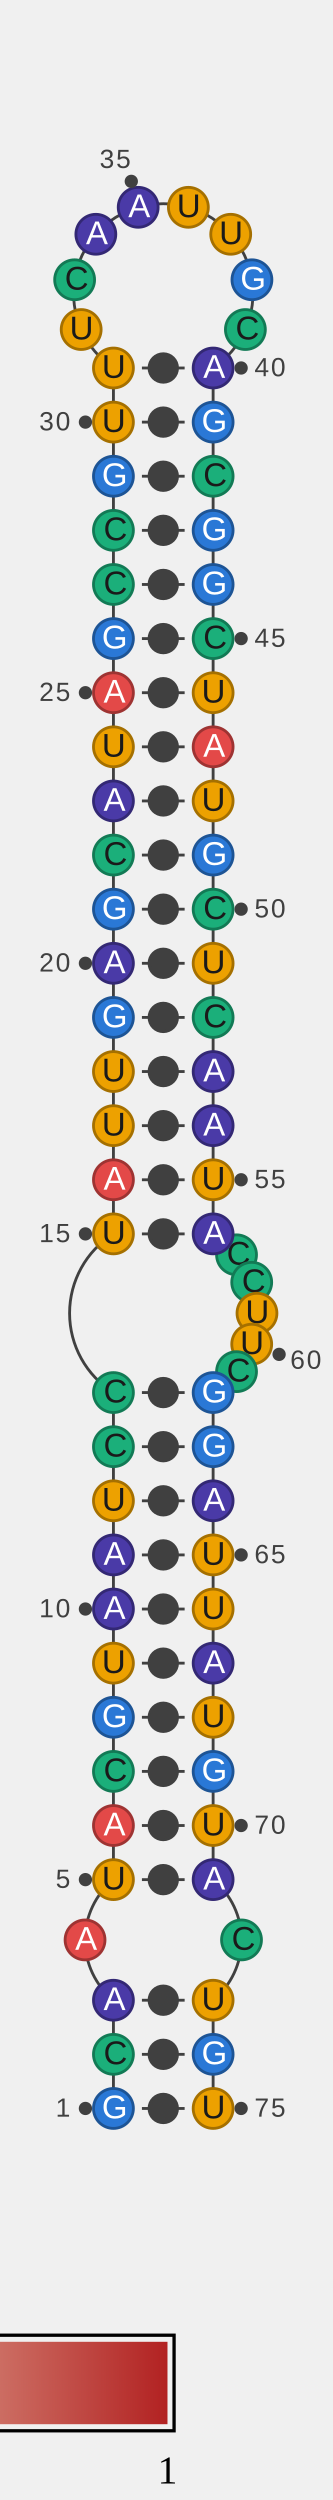
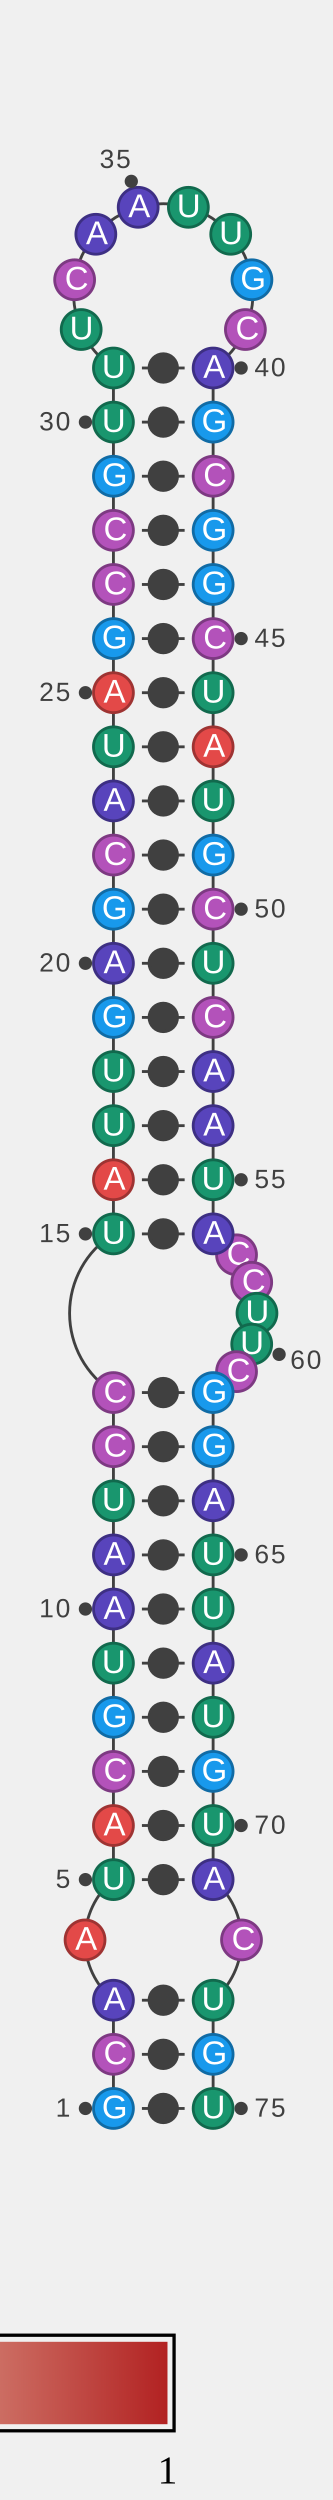
<svg xmlns="http://www.w3.org/2000/svg" width="100.817" height="758.554" viewBox="0 0 100.817 758.554">
  <path d="M 34.418 606.909 A 23.737 23.737 180 0 1 25.806 588.615" stroke="#404040" stroke-width="0.864" fill="none" />
  <path d="M 25.806 588.615 A 23.737 23.737 129.582 0 1 34.418 570.321" stroke="#404040" stroke-width="0.864" fill="none" />
  <path d="M 64.667 570.321 A 23.737 23.737 50.418 0 1 73.279 588.615" stroke="#404040" stroke-width="0.864" fill="none" />
  <path d="M 73.279 588.615 A 23.737 23.737 309.582 0 1 64.667 606.909" stroke="#404040" stroke-width="0.864" fill="none" />
  <g>
    <circle cx="25.806" cy="588.615" r="6.05" stroke="#9e3332" stroke-width="0.864" fill="#e34948" />
    <text x="22.806" y="591.615" style="fill:#ffffff;font-family:Arial;font-size:10;">A</text>
  </g>
  <g>
-     <circle cx="73.279" cy="588.615" r="6.05" stroke="#127a55" stroke-width="0.864" fill="#1baf7a" />
-     <text x="70.279" y="591.615" style="fill:#1a1a1a;font-family:Arial;font-size:10;">C</text>
+     <circle cx="73.279" cy="588.615" r="6.05" stroke="#7d3982" stroke-width="0.864" fill="#b352ba" />
+     <text x="70.279" y="591.615" style="fill:#ffffff;font-family:Arial;font-size:10;">C</text>
  </g>
  <path d="M 34.418 422.533 A 28.428 28.428 122.142 0 1 34.418 374.39" stroke="#404040" stroke-width="0.864" fill="none" />
  <path d="M 64.667 374.39 A 28.428 28.428 57.858 0 1 71.769 380.737" stroke="#404040" stroke-width="0.864" fill="none" />
  <path d="M 71.769 380.737 A 28.428 28.428 38.572 0 1 76.376 389.072" stroke="#404040" stroke-width="0.864" fill="none" />
  <path d="M 76.376 389.072 A 28.428 28.428 19.286 0 1 77.971 398.462" stroke="#404040" stroke-width="0.864" fill="none" />
  <path d="M 77.971 398.462 A 28.428 28.428 340.714 0 1 76.376 407.851" stroke="#404040" stroke-width="0.864" fill="none" />
  <path d="M 76.376 407.851 A 28.428 28.428 321.428 0 1 71.769 416.187" stroke="#404040" stroke-width="0.864" fill="none" />
  <path d="M 71.769 416.187 A 28.428 28.428 302.142 0 1 64.667 422.533" stroke="#404040" stroke-width="0.864" fill="none" />
  <g>
-     <circle cx="71.769" cy="380.737" r="6.05" stroke="#127a55" stroke-width="0.864" fill="#1baf7a" />
-     <text x="68.769" y="383.737" style="fill:#1a1a1a;font-family:Arial;font-size:10;">C</text>
-   </g>
-   <g>
-     <circle cx="76.376" cy="389.072" r="6.05" stroke="#127a55" stroke-width="0.864" fill="#1baf7a" />
-     <text x="73.376" y="392.072" style="fill:#1a1a1a;font-family:Arial;font-size:10;">C</text>
-   </g>
-   <g>
-     <circle cx="77.971" cy="398.462" r="6.05" stroke="#a57000" stroke-width="0.864" fill="#eda100" />
-     <text x="74.471" y="401.462" style="fill:#1a1a1a;font-family:Arial;font-size:10;">U</text>
-   </g>
-   <g>
-     <circle cx="76.376" cy="407.851" r="6.05" stroke="#a57000" stroke-width="0.864" fill="#eda100" />
-     <text x="72.876" y="410.851" style="fill:#1a1a1a;font-family:Arial;font-size:10;">U</text>
+     <circle cx="71.769" cy="380.737" r="6.05" stroke="#7d3982" stroke-width="0.864" fill="#b352ba" />
+     <text x="68.769" y="383.737" style="fill:#ffffff;font-family:Arial;font-size:10;">C</text>
+   </g>
+   <g>
+     <circle cx="76.376" cy="389.072" r="6.05" stroke="#7d3982" stroke-width="0.864" fill="#b352ba" />
+     <text x="73.376" y="392.072" style="fill:#ffffff;font-family:Arial;font-size:10;">C</text>
+   </g>
+   <g>
+     <circle cx="77.971" cy="398.462" r="6.05" stroke="#11694d" stroke-width="0.864" fill="#19966e" />
+     <text x="74.471" y="401.462" style="fill:#ffffff;font-family:Arial;font-size:10;">U</text>
+   </g>
+   <g>
+     <circle cx="76.376" cy="407.851" r="6.05" stroke="#11694d" stroke-width="0.864" fill="#19966e" />
+     <text x="72.876" y="410.851" style="fill:#ffffff;font-family:Arial;font-size:10;">U</text>
  </g>
  <g>
    <text x="88.064" y="415.316" style="fill:#404040;font-family:Arial;font-size:8;">6</text>
  </g>
  <g>
    <text x="93.064" y="415.316" style="fill:#404040;font-family:Arial;font-size:8;">0</text>
  </g>
  <g>
    <circle cx="84.685" cy="410.946" r="2.017" stroke-width="0.0" fill="#404040" />
  </g>
  <g>
-     <circle cx="71.769" cy="416.187" r="6.05" stroke="#127a55" stroke-width="0.864" fill="#1baf7a" />
-     <text x="68.769" y="419.187" style="fill:#1a1a1a;font-family:Arial;font-size:10;">C</text>
+     <circle cx="71.769" cy="416.187" r="6.05" stroke="#7d3982" stroke-width="0.864" fill="#b352ba" />
+     <text x="68.769" y="419.187" style="fill:#ffffff;font-family:Arial;font-size:10;">C</text>
  </g>
  <path d="M 34.418 111.657 A 27.216 27.216 203.742 0 1 24.63 99.988" stroke="#404040" stroke-width="0.864" fill="none" />
  <path d="M 24.63 99.988 A 27.216 27.216 171.245 0 1 22.643 84.887" stroke="#404040" stroke-width="0.864" fill="none" />
  <path d="M 22.643 84.887 A 27.216 27.216 171.245 0 1 29.081 71.083" stroke="#404040" stroke-width="0.864" fill="none" />
  <path d="M 29.081 71.083 A 27.216 27.216 138.747 0 1 41.927 62.9" stroke="#404040" stroke-width="0.864" fill="none" />
  <path d="M 41.927 62.9 A 27.216 27.216 106.249 0 1 57.158 62.9" stroke="#404040" stroke-width="0.864" fill="none" />
  <path d="M 57.158 62.9 A 27.216 27.216 73.751 0 1 70.004 71.083" stroke="#404040" stroke-width="0.864" fill="none" />
  <path d="M 70.004 71.083 A 27.216 27.216 41.253 0 1 76.442 84.887" stroke="#404040" stroke-width="0.864" fill="none" />
  <path d="M 76.442 84.887 A 27.216 27.216 8.755 0 1 74.455 99.988" stroke="#404040" stroke-width="0.864" fill="none" />
  <path d="M 74.455 99.988 A 27.216 27.216 303.76 0 1 64.667 111.657" stroke="#404040" stroke-width="0.864" fill="none" />
  <g>
-     <circle cx="24.63" cy="99.988" r="6.05" stroke="#a57000" stroke-width="0.864" fill="#eda100" />
-     <text x="21.13" y="102.988" style="fill:#1a1a1a;font-family:Arial;font-size:10;">U</text>
-   </g>
-   <g>
-     <circle cx="22.643" cy="84.887" r="6.05" stroke="#127a55" stroke-width="0.864" fill="#1baf7a" />
-     <text x="19.643" y="87.887" style="fill:#1a1a1a;font-family:Arial;font-size:10;">C</text>
-   </g>
-   <g>
-     <circle cx="29.081" cy="71.083" r="6.05" stroke="#332874" stroke-width="0.864" fill="#4a3aa7" />
+     <circle cx="24.63" cy="99.988" r="6.05" stroke="#11694d" stroke-width="0.864" fill="#19966e" />
+     <text x="21.13" y="102.988" style="fill:#ffffff;font-family:Arial;font-size:10;">U</text>
+   </g>
+   <g>
+     <circle cx="22.643" cy="84.887" r="6.05" stroke="#7d3982" stroke-width="0.864" fill="#b352ba" />
+     <text x="19.643" y="87.887" style="fill:#ffffff;font-family:Arial;font-size:10;">C</text>
+   </g>
+   <g>
+     <circle cx="29.081" cy="71.083" r="6.05" stroke="#3d2f83" stroke-width="0.864" fill="#5844bc" />
    <text x="26.081" y="74.083" style="fill:#ffffff;font-family:Arial;font-size:10;">A</text>
  </g>
  <g>
-     <circle cx="41.927" cy="62.9" r="6.05" stroke="#332874" stroke-width="0.864" fill="#4a3aa7" />
+     <circle cx="41.927" cy="62.9" r="6.05" stroke="#3d2f83" stroke-width="0.864" fill="#5844bc" />
    <text x="38.927" y="65.9" style="fill:#ffffff;font-family:Arial;font-size:10;">A</text>
  </g>
  <g>
    <text x="35.221" y="50.969" style="fill:#404040;font-family:Arial;font-size:8;">5</text>
  </g>
  <g>
    <text x="30.221" y="50.969" style="fill:#404040;font-family:Arial;font-size:8;">3</text>
  </g>
  <g>
    <circle cx="39.837" cy="55.029" r="2.017" stroke-width="0.0" fill="#404040" />
  </g>
  <g>
-     <circle cx="57.158" cy="62.9" r="6.05" stroke="#a57000" stroke-width="0.864" fill="#eda100" />
-     <text x="53.658" y="65.9" style="fill:#1a1a1a;font-family:Arial;font-size:10;">U</text>
-   </g>
-   <g>
-     <circle cx="70.004" cy="71.083" r="6.05" stroke="#a57000" stroke-width="0.864" fill="#eda100" />
-     <text x="66.504" y="74.083" style="fill:#1a1a1a;font-family:Arial;font-size:10;">U</text>
-   </g>
-   <g>
-     <circle cx="76.442" cy="84.887" r="6.05" stroke="#1d5495" stroke-width="0.864" fill="#2a78d6" />
+     <circle cx="57.158" cy="62.9" r="6.05" stroke="#11694d" stroke-width="0.864" fill="#19966e" />
+     <text x="53.658" y="65.9" style="fill:#ffffff;font-family:Arial;font-size:10;">U</text>
+   </g>
+   <g>
+     <circle cx="70.004" cy="71.083" r="6.05" stroke="#11694d" stroke-width="0.864" fill="#19966e" />
+     <text x="66.504" y="74.083" style="fill:#ffffff;font-family:Arial;font-size:10;">U</text>
+   </g>
+   <g>
+     <circle cx="76.442" cy="84.887" r="6.05" stroke="#106ba5" stroke-width="0.864" fill="#1899ec" />
    <text x="72.942" y="87.887" style="fill:#ffffff;font-family:Arial;font-size:10;">G</text>
  </g>
  <g>
-     <circle cx="74.455" cy="99.988" r="6.05" stroke="#127a55" stroke-width="0.864" fill="#1baf7a" />
-     <text x="71.455" y="102.988" style="fill:#1a1a1a;font-family:Arial;font-size:10;">C</text>
+     <circle cx="74.455" cy="99.988" r="6.05" stroke="#7d3982" stroke-width="0.864" fill="#b352ba" />
+     <text x="71.455" y="102.988" style="fill:#ffffff;font-family:Arial;font-size:10;">C</text>
  </g>
  <line x1="34.418" y1="633.701" x2="34.418" y2="629.38" stroke="#404040" stroke-width="0.864" />
  <line x1="34.418" y1="617.28" x2="34.418" y2="612.959" stroke="#404040" stroke-width="0.864" />
  <line x1="64.667" y1="612.959" x2="64.667" y2="617.28" stroke="#404040" stroke-width="0.864" />
  <line x1="64.667" y1="629.38" x2="64.667" y2="633.701" stroke="#404040" stroke-width="0.864" />
  <line x1="43.061" y1="639.751" x2="45.221" y2="639.751" stroke="#404040" stroke-width="0.864" />
  <circle cx="49.542" cy="639.751" r="4.321" stroke="#404040" stroke-width="0.864" fill="#404040" />
  <line x1="53.864" y1="639.751" x2="56.024" y2="639.751" stroke="#404040" stroke-width="0.864" />
  <g>
-     <circle cx="34.418" cy="639.751" r="6.05" stroke="#1d5495" stroke-width="0.864" fill="#2a78d6" />
+     <circle cx="34.418" cy="639.751" r="6.05" stroke="#106ba5" stroke-width="0.864" fill="#1899ec" />
    <text x="30.918" y="642.751" style="fill:#ffffff;font-family:Arial;font-size:10;">G</text>
  </g>
  <g>
    <text x="16.886" y="642.251" style="fill:#404040;font-family:Arial;font-size:8;">1</text>
  </g>
  <g>
    <circle cx="25.919" cy="639.751" r="2.017" stroke-width="0.0" fill="#404040" />
  </g>
  <g>
-     <circle cx="64.667" cy="639.751" r="6.05" stroke="#a57000" stroke-width="0.864" fill="#eda100" />
-     <text x="61.167" y="642.751" style="fill:#1a1a1a;font-family:Arial;font-size:10;">U</text>
+     <circle cx="64.667" cy="639.751" r="6.05" stroke="#11694d" stroke-width="0.864" fill="#19966e" />
+     <text x="61.167" y="642.751" style="fill:#ffffff;font-family:Arial;font-size:10;">U</text>
  </g>
  <g>
    <text x="77.199" y="642.251" style="fill:#404040;font-family:Arial;font-size:8;">7</text>
  </g>
  <g>
    <text x="82.199" y="642.251" style="fill:#404040;font-family:Arial;font-size:8;">5</text>
  </g>
  <g>
    <circle cx="73.165" cy="639.751" r="2.017" stroke-width="0.0" fill="#404040" />
  </g>
  <line x1="43.061" y1="623.33" x2="45.221" y2="623.33" stroke="#404040" stroke-width="0.864" />
  <circle cx="49.542" cy="623.33" r="4.321" stroke="#404040" stroke-width="0.864" fill="#404040" />
  <line x1="53.864" y1="623.33" x2="56.024" y2="623.33" stroke="#404040" stroke-width="0.864" />
  <g>
-     <circle cx="34.418" cy="623.33" r="6.05" stroke="#127a55" stroke-width="0.864" fill="#1baf7a" />
-     <text x="31.418" y="626.33" style="fill:#1a1a1a;font-family:Arial;font-size:10;">C</text>
-   </g>
-   <g>
-     <circle cx="64.667" cy="623.33" r="6.05" stroke="#1d5495" stroke-width="0.864" fill="#2a78d6" />
+     <circle cx="34.418" cy="623.33" r="6.05" stroke="#7d3982" stroke-width="0.864" fill="#b352ba" />
+     <text x="31.418" y="626.33" style="fill:#ffffff;font-family:Arial;font-size:10;">C</text>
+   </g>
+   <g>
+     <circle cx="64.667" cy="623.33" r="6.05" stroke="#106ba5" stroke-width="0.864" fill="#1899ec" />
    <text x="61.167" y="626.33" style="fill:#ffffff;font-family:Arial;font-size:10;">G</text>
  </g>
  <line x1="43.061" y1="606.909" x2="45.221" y2="606.909" stroke="#404040" stroke-width="0.864" />
  <circle cx="49.542" cy="606.909" r="4.321" stroke="#404040" stroke-width="0.864" fill="#404040" />
  <line x1="53.864" y1="606.909" x2="56.024" y2="606.909" stroke="#404040" stroke-width="0.864" />
  <g>
-     <circle cx="34.418" cy="606.909" r="6.05" stroke="#332874" stroke-width="0.864" fill="#4a3aa7" />
+     <circle cx="34.418" cy="606.909" r="6.05" stroke="#3d2f83" stroke-width="0.864" fill="#5844bc" />
    <text x="31.418" y="609.909" style="fill:#ffffff;font-family:Arial;font-size:10;">A</text>
  </g>
  <g>
-     <circle cx="64.667" cy="606.909" r="6.05" stroke="#a57000" stroke-width="0.864" fill="#eda100" />
-     <text x="61.167" y="609.909" style="fill:#1a1a1a;font-family:Arial;font-size:10;">U</text>
+     <circle cx="64.667" cy="606.909" r="6.05" stroke="#11694d" stroke-width="0.864" fill="#19966e" />
+     <text x="61.167" y="609.909" style="fill:#ffffff;font-family:Arial;font-size:10;">U</text>
  </g>
  <line x1="34.418" y1="564.271" x2="34.418" y2="559.95" stroke="#404040" stroke-width="0.864" />
  <line x1="34.418" y1="547.85" x2="34.418" y2="543.529" stroke="#404040" stroke-width="0.864" />
  <line x1="34.418" y1="531.429" x2="34.418" y2="527.108" stroke="#404040" stroke-width="0.864" />
  <line x1="34.418" y1="515.008" x2="34.418" y2="510.687" stroke="#404040" stroke-width="0.864" />
  <line x1="34.418" y1="498.587" x2="34.418" y2="494.266" stroke="#404040" stroke-width="0.864" />
  <line x1="34.418" y1="482.167" x2="34.418" y2="477.845" stroke="#404040" stroke-width="0.864" />
  <line x1="34.418" y1="465.746" x2="34.418" y2="461.424" stroke="#404040" stroke-width="0.864" />
  <line x1="34.418" y1="449.325" x2="34.418" y2="445.004" stroke="#404040" stroke-width="0.864" />
  <line x1="34.418" y1="432.904" x2="34.418" y2="428.583" stroke="#404040" stroke-width="0.864" />
  <line x1="64.667" y1="428.583" x2="64.667" y2="432.904" stroke="#404040" stroke-width="0.864" />
  <line x1="64.667" y1="445.004" x2="64.667" y2="449.325" stroke="#404040" stroke-width="0.864" />
  <line x1="64.667" y1="461.424" x2="64.667" y2="465.746" stroke="#404040" stroke-width="0.864" />
  <line x1="64.667" y1="477.845" x2="64.667" y2="482.167" stroke="#404040" stroke-width="0.864" />
  <line x1="64.667" y1="494.266" x2="64.667" y2="498.587" stroke="#404040" stroke-width="0.864" />
  <line x1="64.667" y1="510.687" x2="64.667" y2="515.008" stroke="#404040" stroke-width="0.864" />
  <line x1="64.667" y1="527.108" x2="64.667" y2="531.429" stroke="#404040" stroke-width="0.864" />
  <line x1="64.667" y1="543.529" x2="64.667" y2="547.85" stroke="#404040" stroke-width="0.864" />
  <line x1="64.667" y1="559.95" x2="64.667" y2="564.271" stroke="#404040" stroke-width="0.864" />
  <line x1="43.061" y1="570.321" x2="45.221" y2="570.321" stroke="#404040" stroke-width="0.864" />
  <circle cx="49.542" cy="570.321" r="4.321" stroke="#404040" stroke-width="0.864" fill="#404040" />
  <line x1="53.864" y1="570.321" x2="56.024" y2="570.321" stroke="#404040" stroke-width="0.864" />
  <g>
-     <circle cx="34.418" cy="570.321" r="6.05" stroke="#a57000" stroke-width="0.864" fill="#eda100" />
-     <text x="30.918" y="573.321" style="fill:#1a1a1a;font-family:Arial;font-size:10;">U</text>
+     <circle cx="34.418" cy="570.321" r="6.05" stroke="#11694d" stroke-width="0.864" fill="#19966e" />
+     <text x="30.918" y="573.321" style="fill:#ffffff;font-family:Arial;font-size:10;">U</text>
  </g>
  <g>
    <text x="16.886" y="572.821" style="fill:#404040;font-family:Arial;font-size:8;">5</text>
  </g>
  <g>
    <circle cx="25.919" cy="570.321" r="2.017" stroke-width="0.0" fill="#404040" />
  </g>
  <g>
-     <circle cx="64.667" cy="570.321" r="6.05" stroke="#332874" stroke-width="0.864" fill="#4a3aa7" />
+     <circle cx="64.667" cy="570.321" r="6.05" stroke="#3d2f83" stroke-width="0.864" fill="#5844bc" />
    <text x="61.667" y="573.321" style="fill:#ffffff;font-family:Arial;font-size:10;">A</text>
  </g>
  <line x1="43.061" y1="553.9" x2="45.221" y2="553.9" stroke="#404040" stroke-width="0.864" />
  <circle cx="49.542" cy="553.9" r="4.321" stroke="#404040" stroke-width="0.864" fill="#404040" />
  <line x1="53.864" y1="553.9" x2="56.024" y2="553.9" stroke="#404040" stroke-width="0.864" />
  <g>
    <circle cx="34.418" cy="553.9" r="6.05" stroke="#9e3332" stroke-width="0.864" fill="#e34948" />
    <text x="31.418" y="556.9" style="fill:#ffffff;font-family:Arial;font-size:10;">A</text>
  </g>
  <g>
-     <circle cx="64.667" cy="553.9" r="6.05" stroke="#a57000" stroke-width="0.864" fill="#eda100" />
-     <text x="61.167" y="556.9" style="fill:#1a1a1a;font-family:Arial;font-size:10;">U</text>
+     <circle cx="64.667" cy="553.9" r="6.05" stroke="#11694d" stroke-width="0.864" fill="#19966e" />
+     <text x="61.167" y="556.9" style="fill:#ffffff;font-family:Arial;font-size:10;">U</text>
  </g>
  <g>
    <text x="77.199" y="556.4" style="fill:#404040;font-family:Arial;font-size:8;">7</text>
  </g>
  <g>
    <text x="82.199" y="556.4" style="fill:#404040;font-family:Arial;font-size:8;">0</text>
  </g>
  <g>
    <circle cx="73.165" cy="553.9" r="2.017" stroke-width="0.0" fill="#404040" />
  </g>
  <line x1="43.061" y1="537.479" x2="45.221" y2="537.479" stroke="#404040" stroke-width="0.864" />
  <circle cx="49.542" cy="537.479" r="4.321" stroke="#404040" stroke-width="0.864" fill="#404040" />
  <line x1="53.864" y1="537.479" x2="56.024" y2="537.479" stroke="#404040" stroke-width="0.864" />
  <g>
-     <circle cx="34.418" cy="537.479" r="6.05" stroke="#127a55" stroke-width="0.864" fill="#1baf7a" />
-     <text x="31.418" y="540.479" style="fill:#1a1a1a;font-family:Arial;font-size:10;">C</text>
-   </g>
-   <g>
-     <circle cx="64.667" cy="537.479" r="6.05" stroke="#1d5495" stroke-width="0.864" fill="#2a78d6" />
+     <circle cx="34.418" cy="537.479" r="6.05" stroke="#7d3982" stroke-width="0.864" fill="#b352ba" />
+     <text x="31.418" y="540.479" style="fill:#ffffff;font-family:Arial;font-size:10;">C</text>
+   </g>
+   <g>
+     <circle cx="64.667" cy="537.479" r="6.05" stroke="#106ba5" stroke-width="0.864" fill="#1899ec" />
    <text x="61.167" y="540.479" style="fill:#ffffff;font-family:Arial;font-size:10;">G</text>
  </g>
  <line x1="43.061" y1="521.058" x2="45.221" y2="521.058" stroke="#404040" stroke-width="0.864" />
  <circle cx="49.542" cy="521.058" r="4.321" stroke="#404040" stroke-width="0.864" fill="#404040" />
  <line x1="53.864" y1="521.058" x2="56.024" y2="521.058" stroke="#404040" stroke-width="0.864" />
  <g>
-     <circle cx="34.418" cy="521.058" r="6.05" stroke="#1d5495" stroke-width="0.864" fill="#2a78d6" />
+     <circle cx="34.418" cy="521.058" r="6.05" stroke="#106ba5" stroke-width="0.864" fill="#1899ec" />
    <text x="30.918" y="524.058" style="fill:#ffffff;font-family:Arial;font-size:10;">G</text>
  </g>
  <g>
-     <circle cx="64.667" cy="521.058" r="6.05" stroke="#a57000" stroke-width="0.864" fill="#eda100" />
-     <text x="61.167" y="524.058" style="fill:#1a1a1a;font-family:Arial;font-size:10;">U</text>
+     <circle cx="64.667" cy="521.058" r="6.05" stroke="#11694d" stroke-width="0.864" fill="#19966e" />
+     <text x="61.167" y="524.058" style="fill:#ffffff;font-family:Arial;font-size:10;">U</text>
  </g>
  <line x1="43.061" y1="504.637" x2="45.221" y2="504.637" stroke="#404040" stroke-width="0.864" />
  <circle cx="49.542" cy="504.637" r="4.321" stroke="#404040" stroke-width="0.864" fill="#404040" />
  <line x1="53.864" y1="504.637" x2="56.024" y2="504.637" stroke="#404040" stroke-width="0.864" />
  <g>
-     <circle cx="34.418" cy="504.637" r="6.05" stroke="#a57000" stroke-width="0.864" fill="#eda100" />
-     <text x="30.918" y="507.637" style="fill:#1a1a1a;font-family:Arial;font-size:10;">U</text>
-   </g>
-   <g>
-     <circle cx="64.667" cy="504.637" r="6.05" stroke="#332874" stroke-width="0.864" fill="#4a3aa7" />
+     <circle cx="34.418" cy="504.637" r="6.05" stroke="#11694d" stroke-width="0.864" fill="#19966e" />
+     <text x="30.918" y="507.637" style="fill:#ffffff;font-family:Arial;font-size:10;">U</text>
+   </g>
+   <g>
+     <circle cx="64.667" cy="504.637" r="6.05" stroke="#3d2f83" stroke-width="0.864" fill="#5844bc" />
    <text x="61.667" y="507.637" style="fill:#ffffff;font-family:Arial;font-size:10;">A</text>
  </g>
  <line x1="43.061" y1="488.216" x2="45.221" y2="488.216" stroke="#404040" stroke-width="0.864" />
  <circle cx="49.542" cy="488.216" r="4.321" stroke="#404040" stroke-width="0.864" fill="#404040" />
  <line x1="53.864" y1="488.216" x2="56.024" y2="488.216" stroke="#404040" stroke-width="0.864" />
  <g>
-     <circle cx="34.418" cy="488.216" r="6.05" stroke="#332874" stroke-width="0.864" fill="#4a3aa7" />
+     <circle cx="34.418" cy="488.216" r="6.05" stroke="#3d2f83" stroke-width="0.864" fill="#5844bc" />
    <text x="31.418" y="491.216" style="fill:#ffffff;font-family:Arial;font-size:10;">A</text>
  </g>
  <g>
    <text x="16.886" y="490.716" style="fill:#404040;font-family:Arial;font-size:8;">0</text>
  </g>
  <g>
    <text x="11.886" y="490.716" style="fill:#404040;font-family:Arial;font-size:8;">1</text>
  </g>
  <g>
    <circle cx="25.919" cy="488.216" r="2.017" stroke-width="0.0" fill="#404040" />
  </g>
  <g>
-     <circle cx="64.667" cy="488.216" r="6.05" stroke="#a57000" stroke-width="0.864" fill="#eda100" />
-     <text x="61.167" y="491.216" style="fill:#1a1a1a;font-family:Arial;font-size:10;">U</text>
+     <circle cx="64.667" cy="488.216" r="6.05" stroke="#11694d" stroke-width="0.864" fill="#19966e" />
+     <text x="61.167" y="491.216" style="fill:#ffffff;font-family:Arial;font-size:10;">U</text>
  </g>
  <line x1="43.061" y1="471.796" x2="45.221" y2="471.796" stroke="#404040" stroke-width="0.864" />
  <circle cx="49.542" cy="471.796" r="4.321" stroke="#404040" stroke-width="0.864" fill="#404040" />
  <line x1="53.864" y1="471.796" x2="56.024" y2="471.796" stroke="#404040" stroke-width="0.864" />
  <g>
-     <circle cx="34.418" cy="471.796" r="6.05" stroke="#332874" stroke-width="0.864" fill="#4a3aa7" />
+     <circle cx="34.418" cy="471.796" r="6.05" stroke="#3d2f83" stroke-width="0.864" fill="#5844bc" />
    <text x="31.418" y="474.796" style="fill:#ffffff;font-family:Arial;font-size:10;">A</text>
  </g>
  <g>
-     <circle cx="64.667" cy="471.796" r="6.05" stroke="#a57000" stroke-width="0.864" fill="#eda100" />
-     <text x="61.167" y="474.796" style="fill:#1a1a1a;font-family:Arial;font-size:10;">U</text>
+     <circle cx="64.667" cy="471.796" r="6.05" stroke="#11694d" stroke-width="0.864" fill="#19966e" />
+     <text x="61.167" y="474.796" style="fill:#ffffff;font-family:Arial;font-size:10;">U</text>
  </g>
  <g>
    <text x="77.199" y="474.296" style="fill:#404040;font-family:Arial;font-size:8;">6</text>
  </g>
  <g>
    <text x="82.199" y="474.296" style="fill:#404040;font-family:Arial;font-size:8;">5</text>
  </g>
  <g>
    <circle cx="73.165" cy="471.796" r="2.017" stroke-width="0.0" fill="#404040" />
  </g>
  <line x1="43.061" y1="455.375" x2="45.221" y2="455.375" stroke="#404040" stroke-width="0.864" />
  <circle cx="49.542" cy="455.375" r="4.321" stroke="#404040" stroke-width="0.864" fill="#404040" />
  <line x1="53.864" y1="455.375" x2="56.024" y2="455.375" stroke="#404040" stroke-width="0.864" />
  <g>
-     <circle cx="34.418" cy="455.375" r="6.05" stroke="#a57000" stroke-width="0.864" fill="#eda100" />
-     <text x="30.918" y="458.375" style="fill:#1a1a1a;font-family:Arial;font-size:10;">U</text>
-   </g>
-   <g>
-     <circle cx="64.667" cy="455.375" r="6.05" stroke="#332874" stroke-width="0.864" fill="#4a3aa7" />
+     <circle cx="34.418" cy="455.375" r="6.05" stroke="#11694d" stroke-width="0.864" fill="#19966e" />
+     <text x="30.918" y="458.375" style="fill:#ffffff;font-family:Arial;font-size:10;">U</text>
+   </g>
+   <g>
+     <circle cx="64.667" cy="455.375" r="6.05" stroke="#3d2f83" stroke-width="0.864" fill="#5844bc" />
    <text x="61.667" y="458.375" style="fill:#ffffff;font-family:Arial;font-size:10;">A</text>
  </g>
  <line x1="43.061" y1="438.954" x2="45.221" y2="438.954" stroke="#404040" stroke-width="0.864" />
  <circle cx="49.542" cy="438.954" r="4.321" stroke="#404040" stroke-width="0.864" fill="#404040" />
  <line x1="53.864" y1="438.954" x2="56.024" y2="438.954" stroke="#404040" stroke-width="0.864" />
  <g>
-     <circle cx="34.418" cy="438.954" r="6.05" stroke="#127a55" stroke-width="0.864" fill="#1baf7a" />
-     <text x="31.418" y="441.954" style="fill:#1a1a1a;font-family:Arial;font-size:10;">C</text>
-   </g>
-   <g>
-     <circle cx="64.667" cy="438.954" r="6.05" stroke="#1d5495" stroke-width="0.864" fill="#2a78d6" />
+     <circle cx="34.418" cy="438.954" r="6.05" stroke="#7d3982" stroke-width="0.864" fill="#b352ba" />
+     <text x="31.418" y="441.954" style="fill:#ffffff;font-family:Arial;font-size:10;">C</text>
+   </g>
+   <g>
+     <circle cx="64.667" cy="438.954" r="6.05" stroke="#106ba5" stroke-width="0.864" fill="#1899ec" />
    <text x="61.167" y="441.954" style="fill:#ffffff;font-family:Arial;font-size:10;">G</text>
  </g>
  <line x1="43.061" y1="422.533" x2="45.221" y2="422.533" stroke="#404040" stroke-width="0.864" />
  <circle cx="49.542" cy="422.533" r="4.321" stroke="#404040" stroke-width="0.864" fill="#404040" />
  <line x1="53.864" y1="422.533" x2="56.024" y2="422.533" stroke="#404040" stroke-width="0.864" />
  <g>
-     <circle cx="34.418" cy="422.533" r="6.05" stroke="#127a55" stroke-width="0.864" fill="#1baf7a" />
-     <text x="31.418" y="425.533" style="fill:#1a1a1a;font-family:Arial;font-size:10;">C</text>
-   </g>
-   <g>
-     <circle cx="64.667" cy="422.533" r="6.05" stroke="#1d5495" stroke-width="0.864" fill="#2a78d6" />
+     <circle cx="34.418" cy="422.533" r="6.05" stroke="#7d3982" stroke-width="0.864" fill="#b352ba" />
+     <text x="31.418" y="425.533" style="fill:#ffffff;font-family:Arial;font-size:10;">C</text>
+   </g>
+   <g>
+     <circle cx="64.667" cy="422.533" r="6.05" stroke="#106ba5" stroke-width="0.864" fill="#1899ec" />
    <text x="61.167" y="425.533" style="fill:#ffffff;font-family:Arial;font-size:10;">G</text>
  </g>
  <line x1="34.418" y1="368.341" x2="34.418" y2="364.019" stroke="#404040" stroke-width="0.864" />
  <line x1="34.418" y1="351.92" x2="34.418" y2="347.598" stroke="#404040" stroke-width="0.864" />
  <line x1="34.418" y1="335.499" x2="34.418" y2="331.178" stroke="#404040" stroke-width="0.864" />
  <line x1="34.418" y1="319.078" x2="34.418" y2="314.757" stroke="#404040" stroke-width="0.864" />
  <line x1="34.418" y1="302.657" x2="34.418" y2="298.336" stroke="#404040" stroke-width="0.864" />
  <line x1="34.418" y1="286.236" x2="34.418" y2="281.915" stroke="#404040" stroke-width="0.864" />
  <line x1="34.418" y1="269.815" x2="34.418" y2="265.494" stroke="#404040" stroke-width="0.864" />
  <line x1="34.418" y1="253.395" x2="34.418" y2="249.073" stroke="#404040" stroke-width="0.864" />
  <line x1="34.418" y1="236.974" x2="34.418" y2="232.652" stroke="#404040" stroke-width="0.864" />
  <line x1="34.418" y1="220.553" x2="34.418" y2="216.232" stroke="#404040" stroke-width="0.864" />
  <line x1="34.418" y1="204.132" x2="34.418" y2="199.811" stroke="#404040" stroke-width="0.864" />
  <line x1="34.418" y1="187.711" x2="34.418" y2="183.39" stroke="#404040" stroke-width="0.864" />
  <line x1="34.418" y1="171.29" x2="34.418" y2="166.969" stroke="#404040" stroke-width="0.864" />
  <line x1="34.418" y1="154.869" x2="34.418" y2="150.548" stroke="#404040" stroke-width="0.864" />
  <line x1="34.418" y1="138.449" x2="34.418" y2="134.127" stroke="#404040" stroke-width="0.864" />
  <line x1="34.418" y1="122.028" x2="34.418" y2="117.706" stroke="#404040" stroke-width="0.864" />
  <line x1="64.667" y1="117.706" x2="64.667" y2="122.028" stroke="#404040" stroke-width="0.864" />
  <line x1="64.667" y1="134.127" x2="64.667" y2="138.449" stroke="#404040" stroke-width="0.864" />
  <line x1="64.667" y1="150.548" x2="64.667" y2="154.869" stroke="#404040" stroke-width="0.864" />
  <line x1="64.667" y1="166.969" x2="64.667" y2="171.29" stroke="#404040" stroke-width="0.864" />
  <line x1="64.667" y1="183.39" x2="64.667" y2="187.711" stroke="#404040" stroke-width="0.864" />
  <line x1="64.667" y1="199.811" x2="64.667" y2="204.132" stroke="#404040" stroke-width="0.864" />
  <line x1="64.667" y1="216.232" x2="64.667" y2="220.553" stroke="#404040" stroke-width="0.864" />
  <line x1="64.667" y1="232.652" x2="64.667" y2="236.974" stroke="#404040" stroke-width="0.864" />
  <line x1="64.667" y1="249.073" x2="64.667" y2="253.395" stroke="#404040" stroke-width="0.864" />
  <line x1="64.667" y1="265.494" x2="64.667" y2="269.815" stroke="#404040" stroke-width="0.864" />
  <line x1="64.667" y1="281.915" x2="64.667" y2="286.236" stroke="#404040" stroke-width="0.864" />
  <line x1="64.667" y1="298.336" x2="64.667" y2="302.657" stroke="#404040" stroke-width="0.864" />
  <line x1="64.667" y1="314.757" x2="64.667" y2="319.078" stroke="#404040" stroke-width="0.864" />
  <line x1="64.667" y1="331.178" x2="64.667" y2="335.499" stroke="#404040" stroke-width="0.864" />
  <line x1="64.667" y1="347.598" x2="64.667" y2="351.92" stroke="#404040" stroke-width="0.864" />
  <line x1="64.667" y1="364.019" x2="64.667" y2="368.341" stroke="#404040" stroke-width="0.864" />
  <line x1="43.061" y1="374.39" x2="45.221" y2="374.39" stroke="#404040" stroke-width="0.864" />
  <circle cx="49.542" cy="374.39" r="4.321" stroke="#404040" stroke-width="0.864" fill="#404040" />
  <line x1="53.864" y1="374.39" x2="56.024" y2="374.39" stroke="#404040" stroke-width="0.864" />
  <g>
-     <circle cx="34.418" cy="374.39" r="6.05" stroke="#a57000" stroke-width="0.864" fill="#eda100" />
-     <text x="30.918" y="377.39" style="fill:#1a1a1a;font-family:Arial;font-size:10;">U</text>
+     <circle cx="34.418" cy="374.39" r="6.05" stroke="#11694d" stroke-width="0.864" fill="#19966e" />
+     <text x="30.918" y="377.39" style="fill:#ffffff;font-family:Arial;font-size:10;">U</text>
  </g>
  <g>
    <text x="16.886" y="376.89" style="fill:#404040;font-family:Arial;font-size:8;">5</text>
  </g>
  <g>
    <text x="11.886" y="376.89" style="fill:#404040;font-family:Arial;font-size:8;">1</text>
  </g>
  <g>
    <circle cx="25.919" cy="374.39" r="2.017" stroke-width="0.0" fill="#404040" />
  </g>
  <g>
-     <circle cx="64.667" cy="374.39" r="6.05" stroke="#332874" stroke-width="0.864" fill="#4a3aa7" />
+     <circle cx="64.667" cy="374.39" r="6.05" stroke="#3d2f83" stroke-width="0.864" fill="#5844bc" />
    <text x="61.667" y="377.39" style="fill:#ffffff;font-family:Arial;font-size:10;">A</text>
  </g>
  <line x1="43.061" y1="357.969" x2="45.221" y2="357.969" stroke="#404040" stroke-width="0.864" />
  <circle cx="49.542" cy="357.969" r="4.321" stroke="#404040" stroke-width="0.864" fill="#404040" />
  <line x1="53.864" y1="357.969" x2="56.024" y2="357.969" stroke="#404040" stroke-width="0.864" />
  <g>
    <circle cx="34.418" cy="357.969" r="6.05" stroke="#9e3332" stroke-width="0.864" fill="#e34948" />
    <text x="31.418" y="360.969" style="fill:#ffffff;font-family:Arial;font-size:10;">A</text>
  </g>
  <g>
-     <circle cx="64.667" cy="357.969" r="6.05" stroke="#a57000" stroke-width="0.864" fill="#eda100" />
-     <text x="61.167" y="360.969" style="fill:#1a1a1a;font-family:Arial;font-size:10;">U</text>
+     <circle cx="64.667" cy="357.969" r="6.05" stroke="#11694d" stroke-width="0.864" fill="#19966e" />
+     <text x="61.167" y="360.969" style="fill:#ffffff;font-family:Arial;font-size:10;">U</text>
  </g>
  <g>
    <text x="77.199" y="360.469" style="fill:#404040;font-family:Arial;font-size:8;">5</text>
  </g>
  <g>
    <text x="82.199" y="360.469" style="fill:#404040;font-family:Arial;font-size:8;">5</text>
  </g>
  <g>
    <circle cx="73.165" cy="357.969" r="2.017" stroke-width="0.0" fill="#404040" />
  </g>
  <line x1="43.061" y1="341.549" x2="45.221" y2="341.549" stroke="#404040" stroke-width="0.864" />
  <circle cx="49.542" cy="341.549" r="4.321" stroke="#404040" stroke-width="0.864" fill="#404040" />
  <line x1="53.864" y1="341.549" x2="56.024" y2="341.549" stroke="#404040" stroke-width="0.864" />
  <g>
-     <circle cx="34.418" cy="341.549" r="6.05" stroke="#a57000" stroke-width="0.864" fill="#eda100" />
-     <text x="30.918" y="344.549" style="fill:#1a1a1a;font-family:Arial;font-size:10;">U</text>
-   </g>
-   <g>
-     <circle cx="64.667" cy="341.549" r="6.05" stroke="#332874" stroke-width="0.864" fill="#4a3aa7" />
+     <circle cx="34.418" cy="341.549" r="6.05" stroke="#11694d" stroke-width="0.864" fill="#19966e" />
+     <text x="30.918" y="344.549" style="fill:#ffffff;font-family:Arial;font-size:10;">U</text>
+   </g>
+   <g>
+     <circle cx="64.667" cy="341.549" r="6.05" stroke="#3d2f83" stroke-width="0.864" fill="#5844bc" />
    <text x="61.667" y="344.549" style="fill:#ffffff;font-family:Arial;font-size:10;">A</text>
  </g>
  <line x1="43.061" y1="325.128" x2="45.221" y2="325.128" stroke="#404040" stroke-width="0.864" />
  <circle cx="49.542" cy="325.128" r="4.321" stroke="#404040" stroke-width="0.864" fill="#404040" />
  <line x1="53.864" y1="325.128" x2="56.024" y2="325.128" stroke="#404040" stroke-width="0.864" />
  <g>
-     <circle cx="34.418" cy="325.128" r="6.05" stroke="#a57000" stroke-width="0.864" fill="#eda100" />
-     <text x="30.918" y="328.128" style="fill:#1a1a1a;font-family:Arial;font-size:10;">U</text>
-   </g>
-   <g>
-     <circle cx="64.667" cy="325.128" r="6.05" stroke="#332874" stroke-width="0.864" fill="#4a3aa7" />
+     <circle cx="34.418" cy="325.128" r="6.05" stroke="#11694d" stroke-width="0.864" fill="#19966e" />
+     <text x="30.918" y="328.128" style="fill:#ffffff;font-family:Arial;font-size:10;">U</text>
+   </g>
+   <g>
+     <circle cx="64.667" cy="325.128" r="6.05" stroke="#3d2f83" stroke-width="0.864" fill="#5844bc" />
    <text x="61.667" y="328.128" style="fill:#ffffff;font-family:Arial;font-size:10;">A</text>
  </g>
  <line x1="43.061" y1="308.707" x2="45.221" y2="308.707" stroke="#404040" stroke-width="0.864" />
  <circle cx="49.542" cy="308.707" r="4.321" stroke="#404040" stroke-width="0.864" fill="#404040" />
  <line x1="53.864" y1="308.707" x2="56.024" y2="308.707" stroke="#404040" stroke-width="0.864" />
  <g>
-     <circle cx="34.418" cy="308.707" r="6.05" stroke="#1d5495" stroke-width="0.864" fill="#2a78d6" />
+     <circle cx="34.418" cy="308.707" r="6.05" stroke="#106ba5" stroke-width="0.864" fill="#1899ec" />
    <text x="30.918" y="311.707" style="fill:#ffffff;font-family:Arial;font-size:10;">G</text>
  </g>
  <g>
-     <circle cx="64.667" cy="308.707" r="6.05" stroke="#127a55" stroke-width="0.864" fill="#1baf7a" />
-     <text x="61.667" y="311.707" style="fill:#1a1a1a;font-family:Arial;font-size:10;">C</text>
+     <circle cx="64.667" cy="308.707" r="6.05" stroke="#7d3982" stroke-width="0.864" fill="#b352ba" />
+     <text x="61.667" y="311.707" style="fill:#ffffff;font-family:Arial;font-size:10;">C</text>
  </g>
  <line x1="43.061" y1="292.286" x2="45.221" y2="292.286" stroke="#404040" stroke-width="0.864" />
  <circle cx="49.542" cy="292.286" r="4.321" stroke="#404040" stroke-width="0.864" fill="#404040" />
  <line x1="53.864" y1="292.286" x2="56.024" y2="292.286" stroke="#404040" stroke-width="0.864" />
  <g>
-     <circle cx="34.418" cy="292.286" r="6.05" stroke="#332874" stroke-width="0.864" fill="#4a3aa7" />
+     <circle cx="34.418" cy="292.286" r="6.05" stroke="#3d2f83" stroke-width="0.864" fill="#5844bc" />
    <text x="31.418" y="295.286" style="fill:#ffffff;font-family:Arial;font-size:10;">A</text>
  </g>
  <g>
    <text x="16.886" y="294.786" style="fill:#404040;font-family:Arial;font-size:8;">0</text>
  </g>
  <g>
    <text x="11.886" y="294.786" style="fill:#404040;font-family:Arial;font-size:8;">2</text>
  </g>
  <g>
    <circle cx="25.919" cy="292.286" r="2.017" stroke-width="0.0" fill="#404040" />
  </g>
  <g>
-     <circle cx="64.667" cy="292.286" r="6.05" stroke="#a57000" stroke-width="0.864" fill="#eda100" />
-     <text x="61.167" y="295.286" style="fill:#1a1a1a;font-family:Arial;font-size:10;">U</text>
+     <circle cx="64.667" cy="292.286" r="6.05" stroke="#11694d" stroke-width="0.864" fill="#19966e" />
+     <text x="61.167" y="295.286" style="fill:#ffffff;font-family:Arial;font-size:10;">U</text>
  </g>
  <line x1="43.061" y1="275.865" x2="45.221" y2="275.865" stroke="#404040" stroke-width="0.864" />
  <circle cx="49.542" cy="275.865" r="4.321" stroke="#404040" stroke-width="0.864" fill="#404040" />
  <line x1="53.864" y1="275.865" x2="56.024" y2="275.865" stroke="#404040" stroke-width="0.864" />
  <g>
-     <circle cx="34.418" cy="275.865" r="6.05" stroke="#1d5495" stroke-width="0.864" fill="#2a78d6" />
+     <circle cx="34.418" cy="275.865" r="6.05" stroke="#106ba5" stroke-width="0.864" fill="#1899ec" />
    <text x="30.918" y="278.865" style="fill:#ffffff;font-family:Arial;font-size:10;">G</text>
  </g>
  <g>
-     <circle cx="64.667" cy="275.865" r="6.05" stroke="#127a55" stroke-width="0.864" fill="#1baf7a" />
-     <text x="61.667" y="278.865" style="fill:#1a1a1a;font-family:Arial;font-size:10;">C</text>
+     <circle cx="64.667" cy="275.865" r="6.05" stroke="#7d3982" stroke-width="0.864" fill="#b352ba" />
+     <text x="61.667" y="278.865" style="fill:#ffffff;font-family:Arial;font-size:10;">C</text>
  </g>
  <g>
    <text x="77.199" y="278.365" style="fill:#404040;font-family:Arial;font-size:8;">5</text>
  </g>
  <g>
    <text x="82.199" y="278.365" style="fill:#404040;font-family:Arial;font-size:8;">0</text>
  </g>
  <g>
    <circle cx="73.165" cy="275.865" r="2.017" stroke-width="0.0" fill="#404040" />
  </g>
  <line x1="43.061" y1="259.444" x2="45.221" y2="259.444" stroke="#404040" stroke-width="0.864" />
  <circle cx="49.542" cy="259.444" r="4.321" stroke="#404040" stroke-width="0.864" fill="#404040" />
  <line x1="53.864" y1="259.444" x2="56.024" y2="259.444" stroke="#404040" stroke-width="0.864" />
  <g>
-     <circle cx="34.418" cy="259.444" r="6.05" stroke="#127a55" stroke-width="0.864" fill="#1baf7a" />
-     <text x="31.418" y="262.444" style="fill:#1a1a1a;font-family:Arial;font-size:10;">C</text>
-   </g>
-   <g>
-     <circle cx="64.667" cy="259.444" r="6.05" stroke="#1d5495" stroke-width="0.864" fill="#2a78d6" />
+     <circle cx="34.418" cy="259.444" r="6.05" stroke="#7d3982" stroke-width="0.864" fill="#b352ba" />
+     <text x="31.418" y="262.444" style="fill:#ffffff;font-family:Arial;font-size:10;">C</text>
+   </g>
+   <g>
+     <circle cx="64.667" cy="259.444" r="6.05" stroke="#106ba5" stroke-width="0.864" fill="#1899ec" />
    <text x="61.167" y="262.444" style="fill:#ffffff;font-family:Arial;font-size:10;">G</text>
  </g>
  <line x1="43.061" y1="243.023" x2="45.221" y2="243.023" stroke="#404040" stroke-width="0.864" />
  <circle cx="49.542" cy="243.023" r="4.321" stroke="#404040" stroke-width="0.864" fill="#404040" />
  <line x1="53.864" y1="243.023" x2="56.024" y2="243.023" stroke="#404040" stroke-width="0.864" />
  <g>
-     <circle cx="34.418" cy="243.023" r="6.05" stroke="#332874" stroke-width="0.864" fill="#4a3aa7" />
+     <circle cx="34.418" cy="243.023" r="6.05" stroke="#3d2f83" stroke-width="0.864" fill="#5844bc" />
    <text x="31.418" y="246.023" style="fill:#ffffff;font-family:Arial;font-size:10;">A</text>
  </g>
  <g>
-     <circle cx="64.667" cy="243.023" r="6.05" stroke="#a57000" stroke-width="0.864" fill="#eda100" />
-     <text x="61.167" y="246.023" style="fill:#1a1a1a;font-family:Arial;font-size:10;">U</text>
+     <circle cx="64.667" cy="243.023" r="6.05" stroke="#11694d" stroke-width="0.864" fill="#19966e" />
+     <text x="61.167" y="246.023" style="fill:#ffffff;font-family:Arial;font-size:10;">U</text>
  </g>
  <line x1="43.061" y1="226.603" x2="45.221" y2="226.603" stroke="#404040" stroke-width="0.864" />
  <circle cx="49.542" cy="226.603" r="4.321" stroke="#404040" stroke-width="0.864" fill="#404040" />
  <line x1="53.864" y1="226.603" x2="56.024" y2="226.603" stroke="#404040" stroke-width="0.864" />
  <g>
-     <circle cx="34.418" cy="226.603" r="6.05" stroke="#a57000" stroke-width="0.864" fill="#eda100" />
-     <text x="30.918" y="229.603" style="fill:#1a1a1a;font-family:Arial;font-size:10;">U</text>
+     <circle cx="34.418" cy="226.603" r="6.05" stroke="#11694d" stroke-width="0.864" fill="#19966e" />
+     <text x="30.918" y="229.603" style="fill:#ffffff;font-family:Arial;font-size:10;">U</text>
  </g>
  <g>
    <circle cx="64.667" cy="226.603" r="6.05" stroke="#9e3332" stroke-width="0.864" fill="#e34948" />
    <text x="61.667" y="229.603" style="fill:#ffffff;font-family:Arial;font-size:10;">A</text>
  </g>
  <line x1="43.061" y1="210.182" x2="45.221" y2="210.182" stroke="#404040" stroke-width="0.864" />
  <circle cx="49.542" cy="210.182" r="4.321" stroke="#404040" stroke-width="0.864" fill="#404040" />
  <line x1="53.864" y1="210.182" x2="56.024" y2="210.182" stroke="#404040" stroke-width="0.864" />
  <g>
    <circle cx="34.418" cy="210.182" r="6.05" stroke="#9e3332" stroke-width="0.864" fill="#e34948" />
    <text x="31.418" y="213.182" style="fill:#ffffff;font-family:Arial;font-size:10;">A</text>
  </g>
  <g>
    <text x="16.886" y="212.682" style="fill:#404040;font-family:Arial;font-size:8;">5</text>
  </g>
  <g>
    <text x="11.886" y="212.682" style="fill:#404040;font-family:Arial;font-size:8;">2</text>
  </g>
  <g>
    <circle cx="25.919" cy="210.182" r="2.017" stroke-width="0.0" fill="#404040" />
  </g>
  <g>
-     <circle cx="64.667" cy="210.182" r="6.05" stroke="#a57000" stroke-width="0.864" fill="#eda100" />
-     <text x="61.167" y="213.182" style="fill:#1a1a1a;font-family:Arial;font-size:10;">U</text>
+     <circle cx="64.667" cy="210.182" r="6.05" stroke="#11694d" stroke-width="0.864" fill="#19966e" />
+     <text x="61.167" y="213.182" style="fill:#ffffff;font-family:Arial;font-size:10;">U</text>
  </g>
  <line x1="43.061" y1="193.761" x2="45.221" y2="193.761" stroke="#404040" stroke-width="0.864" />
  <circle cx="49.542" cy="193.761" r="4.321" stroke="#404040" stroke-width="0.864" fill="#404040" />
  <line x1="53.864" y1="193.761" x2="56.024" y2="193.761" stroke="#404040" stroke-width="0.864" />
  <g>
-     <circle cx="34.418" cy="193.761" r="6.05" stroke="#1d5495" stroke-width="0.864" fill="#2a78d6" />
+     <circle cx="34.418" cy="193.761" r="6.05" stroke="#106ba5" stroke-width="0.864" fill="#1899ec" />
    <text x="30.918" y="196.761" style="fill:#ffffff;font-family:Arial;font-size:10;">G</text>
  </g>
  <g>
-     <circle cx="64.667" cy="193.761" r="6.05" stroke="#127a55" stroke-width="0.864" fill="#1baf7a" />
-     <text x="61.667" y="196.761" style="fill:#1a1a1a;font-family:Arial;font-size:10;">C</text>
+     <circle cx="64.667" cy="193.761" r="6.05" stroke="#7d3982" stroke-width="0.864" fill="#b352ba" />
+     <text x="61.667" y="196.761" style="fill:#ffffff;font-family:Arial;font-size:10;">C</text>
  </g>
  <g>
    <text x="77.199" y="196.261" style="fill:#404040;font-family:Arial;font-size:8;">4</text>
  </g>
  <g>
    <text x="82.199" y="196.261" style="fill:#404040;font-family:Arial;font-size:8;">5</text>
  </g>
  <g>
    <circle cx="73.165" cy="193.761" r="2.017" stroke-width="0.0" fill="#404040" />
  </g>
  <line x1="43.061" y1="177.34" x2="45.221" y2="177.34" stroke="#404040" stroke-width="0.864" />
  <circle cx="49.542" cy="177.34" r="4.321" stroke="#404040" stroke-width="0.864" fill="#404040" />
  <line x1="53.864" y1="177.34" x2="56.024" y2="177.34" stroke="#404040" stroke-width="0.864" />
  <g>
-     <circle cx="34.418" cy="177.34" r="6.05" stroke="#127a55" stroke-width="0.864" fill="#1baf7a" />
-     <text x="31.418" y="180.34" style="fill:#1a1a1a;font-family:Arial;font-size:10;">C</text>
-   </g>
-   <g>
-     <circle cx="64.667" cy="177.34" r="6.05" stroke="#1d5495" stroke-width="0.864" fill="#2a78d6" />
+     <circle cx="34.418" cy="177.34" r="6.05" stroke="#7d3982" stroke-width="0.864" fill="#b352ba" />
+     <text x="31.418" y="180.34" style="fill:#ffffff;font-family:Arial;font-size:10;">C</text>
+   </g>
+   <g>
+     <circle cx="64.667" cy="177.34" r="6.05" stroke="#106ba5" stroke-width="0.864" fill="#1899ec" />
    <text x="61.167" y="180.34" style="fill:#ffffff;font-family:Arial;font-size:10;">G</text>
  </g>
  <line x1="43.061" y1="160.919" x2="45.221" y2="160.919" stroke="#404040" stroke-width="0.864" />
  <circle cx="49.542" cy="160.919" r="4.321" stroke="#404040" stroke-width="0.864" fill="#404040" />
  <line x1="53.864" y1="160.919" x2="56.024" y2="160.919" stroke="#404040" stroke-width="0.864" />
  <g>
-     <circle cx="34.418" cy="160.919" r="6.05" stroke="#127a55" stroke-width="0.864" fill="#1baf7a" />
-     <text x="31.418" y="163.919" style="fill:#1a1a1a;font-family:Arial;font-size:10;">C</text>
-   </g>
-   <g>
-     <circle cx="64.667" cy="160.919" r="6.05" stroke="#1d5495" stroke-width="0.864" fill="#2a78d6" />
+     <circle cx="34.418" cy="160.919" r="6.05" stroke="#7d3982" stroke-width="0.864" fill="#b352ba" />
+     <text x="31.418" y="163.919" style="fill:#ffffff;font-family:Arial;font-size:10;">C</text>
+   </g>
+   <g>
+     <circle cx="64.667" cy="160.919" r="6.05" stroke="#106ba5" stroke-width="0.864" fill="#1899ec" />
    <text x="61.167" y="163.919" style="fill:#ffffff;font-family:Arial;font-size:10;">G</text>
  </g>
  <line x1="43.061" y1="144.498" x2="45.221" y2="144.498" stroke="#404040" stroke-width="0.864" />
  <circle cx="49.542" cy="144.498" r="4.321" stroke="#404040" stroke-width="0.864" fill="#404040" />
  <line x1="53.864" y1="144.498" x2="56.024" y2="144.498" stroke="#404040" stroke-width="0.864" />
  <g>
-     <circle cx="34.418" cy="144.498" r="6.05" stroke="#1d5495" stroke-width="0.864" fill="#2a78d6" />
+     <circle cx="34.418" cy="144.498" r="6.05" stroke="#106ba5" stroke-width="0.864" fill="#1899ec" />
    <text x="30.918" y="147.498" style="fill:#ffffff;font-family:Arial;font-size:10;">G</text>
  </g>
  <g>
-     <circle cx="64.667" cy="144.498" r="6.05" stroke="#127a55" stroke-width="0.864" fill="#1baf7a" />
-     <text x="61.667" y="147.498" style="fill:#1a1a1a;font-family:Arial;font-size:10;">C</text>
+     <circle cx="64.667" cy="144.498" r="6.05" stroke="#7d3982" stroke-width="0.864" fill="#b352ba" />
+     <text x="61.667" y="147.498" style="fill:#ffffff;font-family:Arial;font-size:10;">C</text>
  </g>
  <line x1="43.061" y1="128.078" x2="45.221" y2="128.078" stroke="#404040" stroke-width="0.864" />
  <circle cx="49.542" cy="128.078" r="4.321" stroke="#404040" stroke-width="0.864" fill="#404040" />
  <line x1="53.864" y1="128.078" x2="56.024" y2="128.078" stroke="#404040" stroke-width="0.864" />
  <g>
-     <circle cx="34.418" cy="128.078" r="6.05" stroke="#a57000" stroke-width="0.864" fill="#eda100" />
-     <text x="30.918" y="131.078" style="fill:#1a1a1a;font-family:Arial;font-size:10;">U</text>
+     <circle cx="34.418" cy="128.078" r="6.05" stroke="#11694d" stroke-width="0.864" fill="#19966e" />
+     <text x="30.918" y="131.078" style="fill:#ffffff;font-family:Arial;font-size:10;">U</text>
  </g>
  <g>
    <text x="16.886" y="130.578" style="fill:#404040;font-family:Arial;font-size:8;">0</text>
  </g>
  <g>
    <text x="11.886" y="130.578" style="fill:#404040;font-family:Arial;font-size:8;">3</text>
  </g>
  <g>
    <circle cx="25.919" cy="128.078" r="2.017" stroke-width="0.0" fill="#404040" />
  </g>
  <g>
-     <circle cx="64.667" cy="128.078" r="6.05" stroke="#1d5495" stroke-width="0.864" fill="#2a78d6" />
+     <circle cx="64.667" cy="128.078" r="6.05" stroke="#106ba5" stroke-width="0.864" fill="#1899ec" />
    <text x="61.167" y="131.078" style="fill:#ffffff;font-family:Arial;font-size:10;">G</text>
  </g>
  <line x1="43.061" y1="111.657" x2="45.221" y2="111.657" stroke="#404040" stroke-width="0.864" />
  <circle cx="49.542" cy="111.657" r="4.321" stroke="#404040" stroke-width="0.864" fill="#404040" />
  <line x1="53.864" y1="111.657" x2="56.024" y2="111.657" stroke="#404040" stroke-width="0.864" />
  <g>
-     <circle cx="34.418" cy="111.657" r="6.05" stroke="#a57000" stroke-width="0.864" fill="#eda100" />
-     <text x="30.918" y="114.657" style="fill:#1a1a1a;font-family:Arial;font-size:10;">U</text>
-   </g>
-   <g>
-     <circle cx="64.667" cy="111.657" r="6.05" stroke="#332874" stroke-width="0.864" fill="#4a3aa7" />
+     <circle cx="34.418" cy="111.657" r="6.05" stroke="#11694d" stroke-width="0.864" fill="#19966e" />
+     <text x="30.918" y="114.657" style="fill:#ffffff;font-family:Arial;font-size:10;">U</text>
+   </g>
+   <g>
+     <circle cx="64.667" cy="111.657" r="6.05" stroke="#3d2f83" stroke-width="0.864" fill="#5844bc" />
    <text x="61.667" y="114.657" style="fill:#ffffff;font-family:Arial;font-size:10;">A</text>
  </g>
  <g>
    <text x="77.199" y="114.157" style="fill:#404040;font-family:Arial;font-size:8;">4</text>
  </g>
  <g>
    <text x="82.199" y="114.157" style="fill:#404040;font-family:Arial;font-size:8;">0</text>
  </g>
  <g>
    <circle cx="73.165" cy="111.657" r="2.017" stroke-width="0.0" fill="#404040" />
  </g>
  <defs>
    <linearGradient id="reactivities_scale" x1="0%" x2="100%" y1="0%" y2="0%">
      <stop offset="0%" stop-color="lightyellow" />
      <stop offset="100%" stop-color="firebrick" />
    </linearGradient>
  </defs>
  <rect fill="url(#reactivities_scale)" x="-99.183" y="710.554" width="150" height="25" />
  <rect fill="none" x="-101.183" y="708.554" width="154" height="29" stroke="black" stroke-width="1" />
  <text text-anchor="middle" x="-99.183" y="753.554">0</text>
  <text text-anchor="middle" x="50.817" y="753.554">1</text>
  <text text-anchor="start" x="-101.183" y="703.554">Reactivity</text>
</svg>
